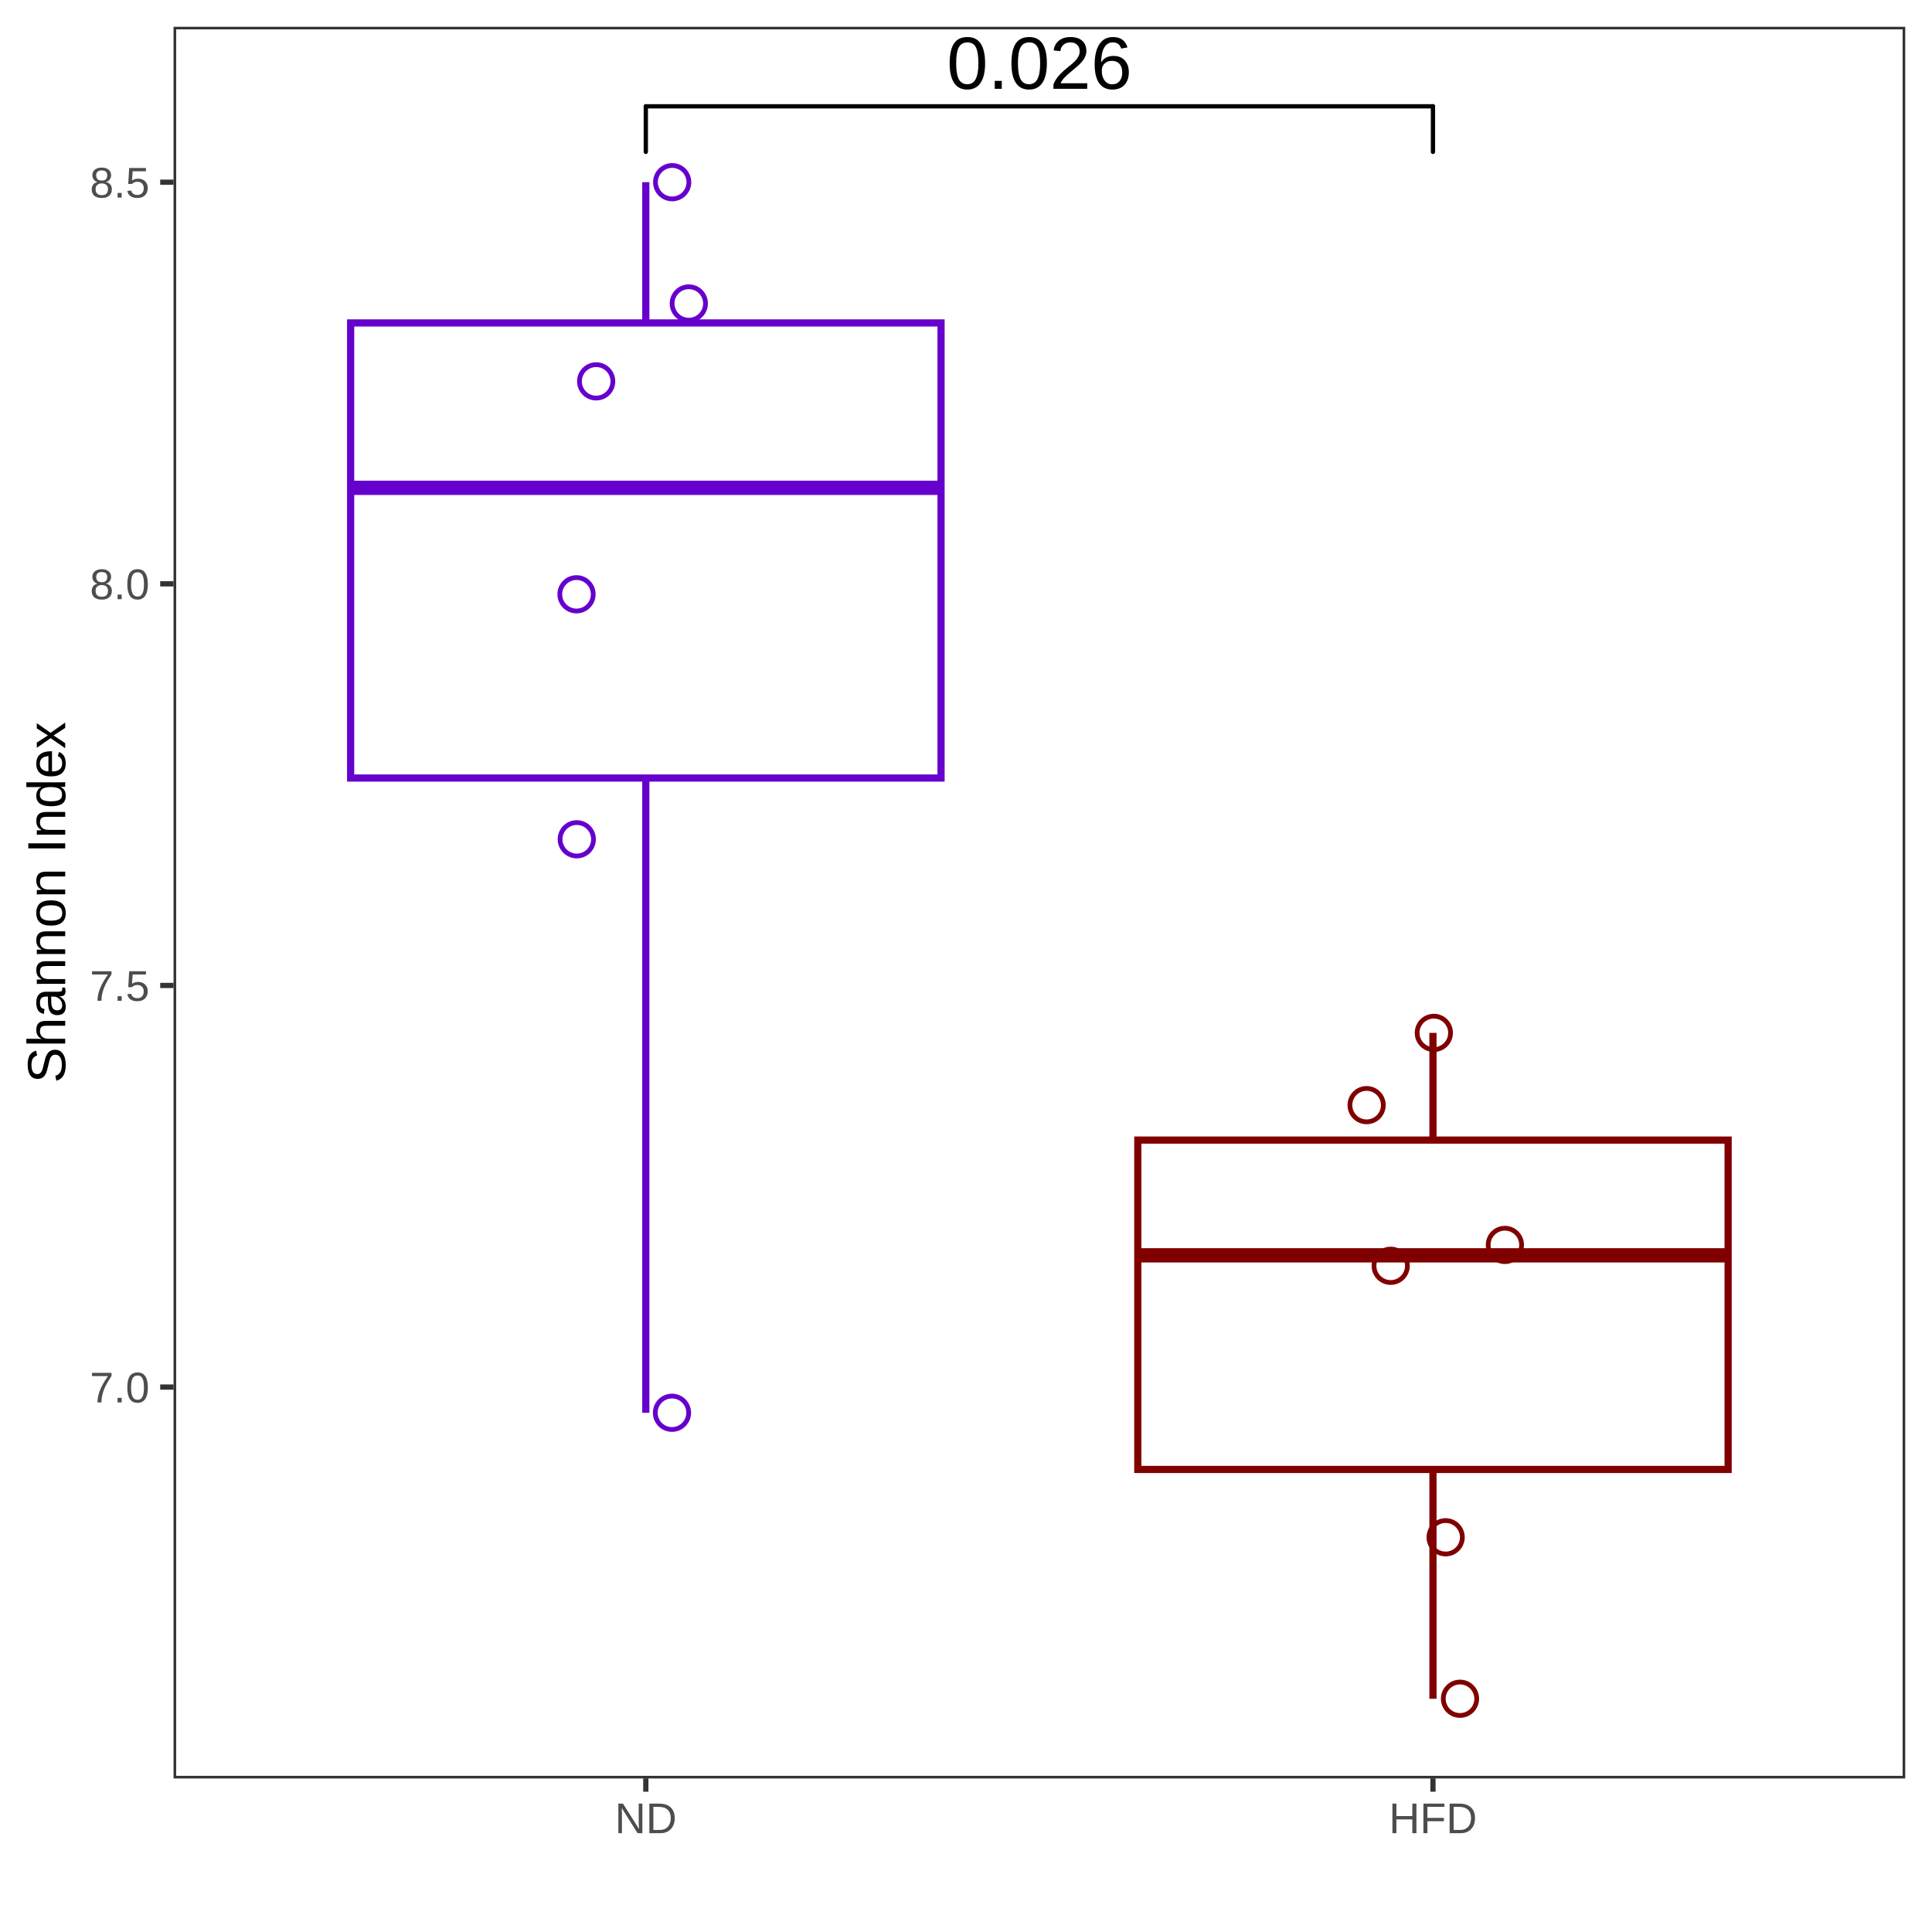
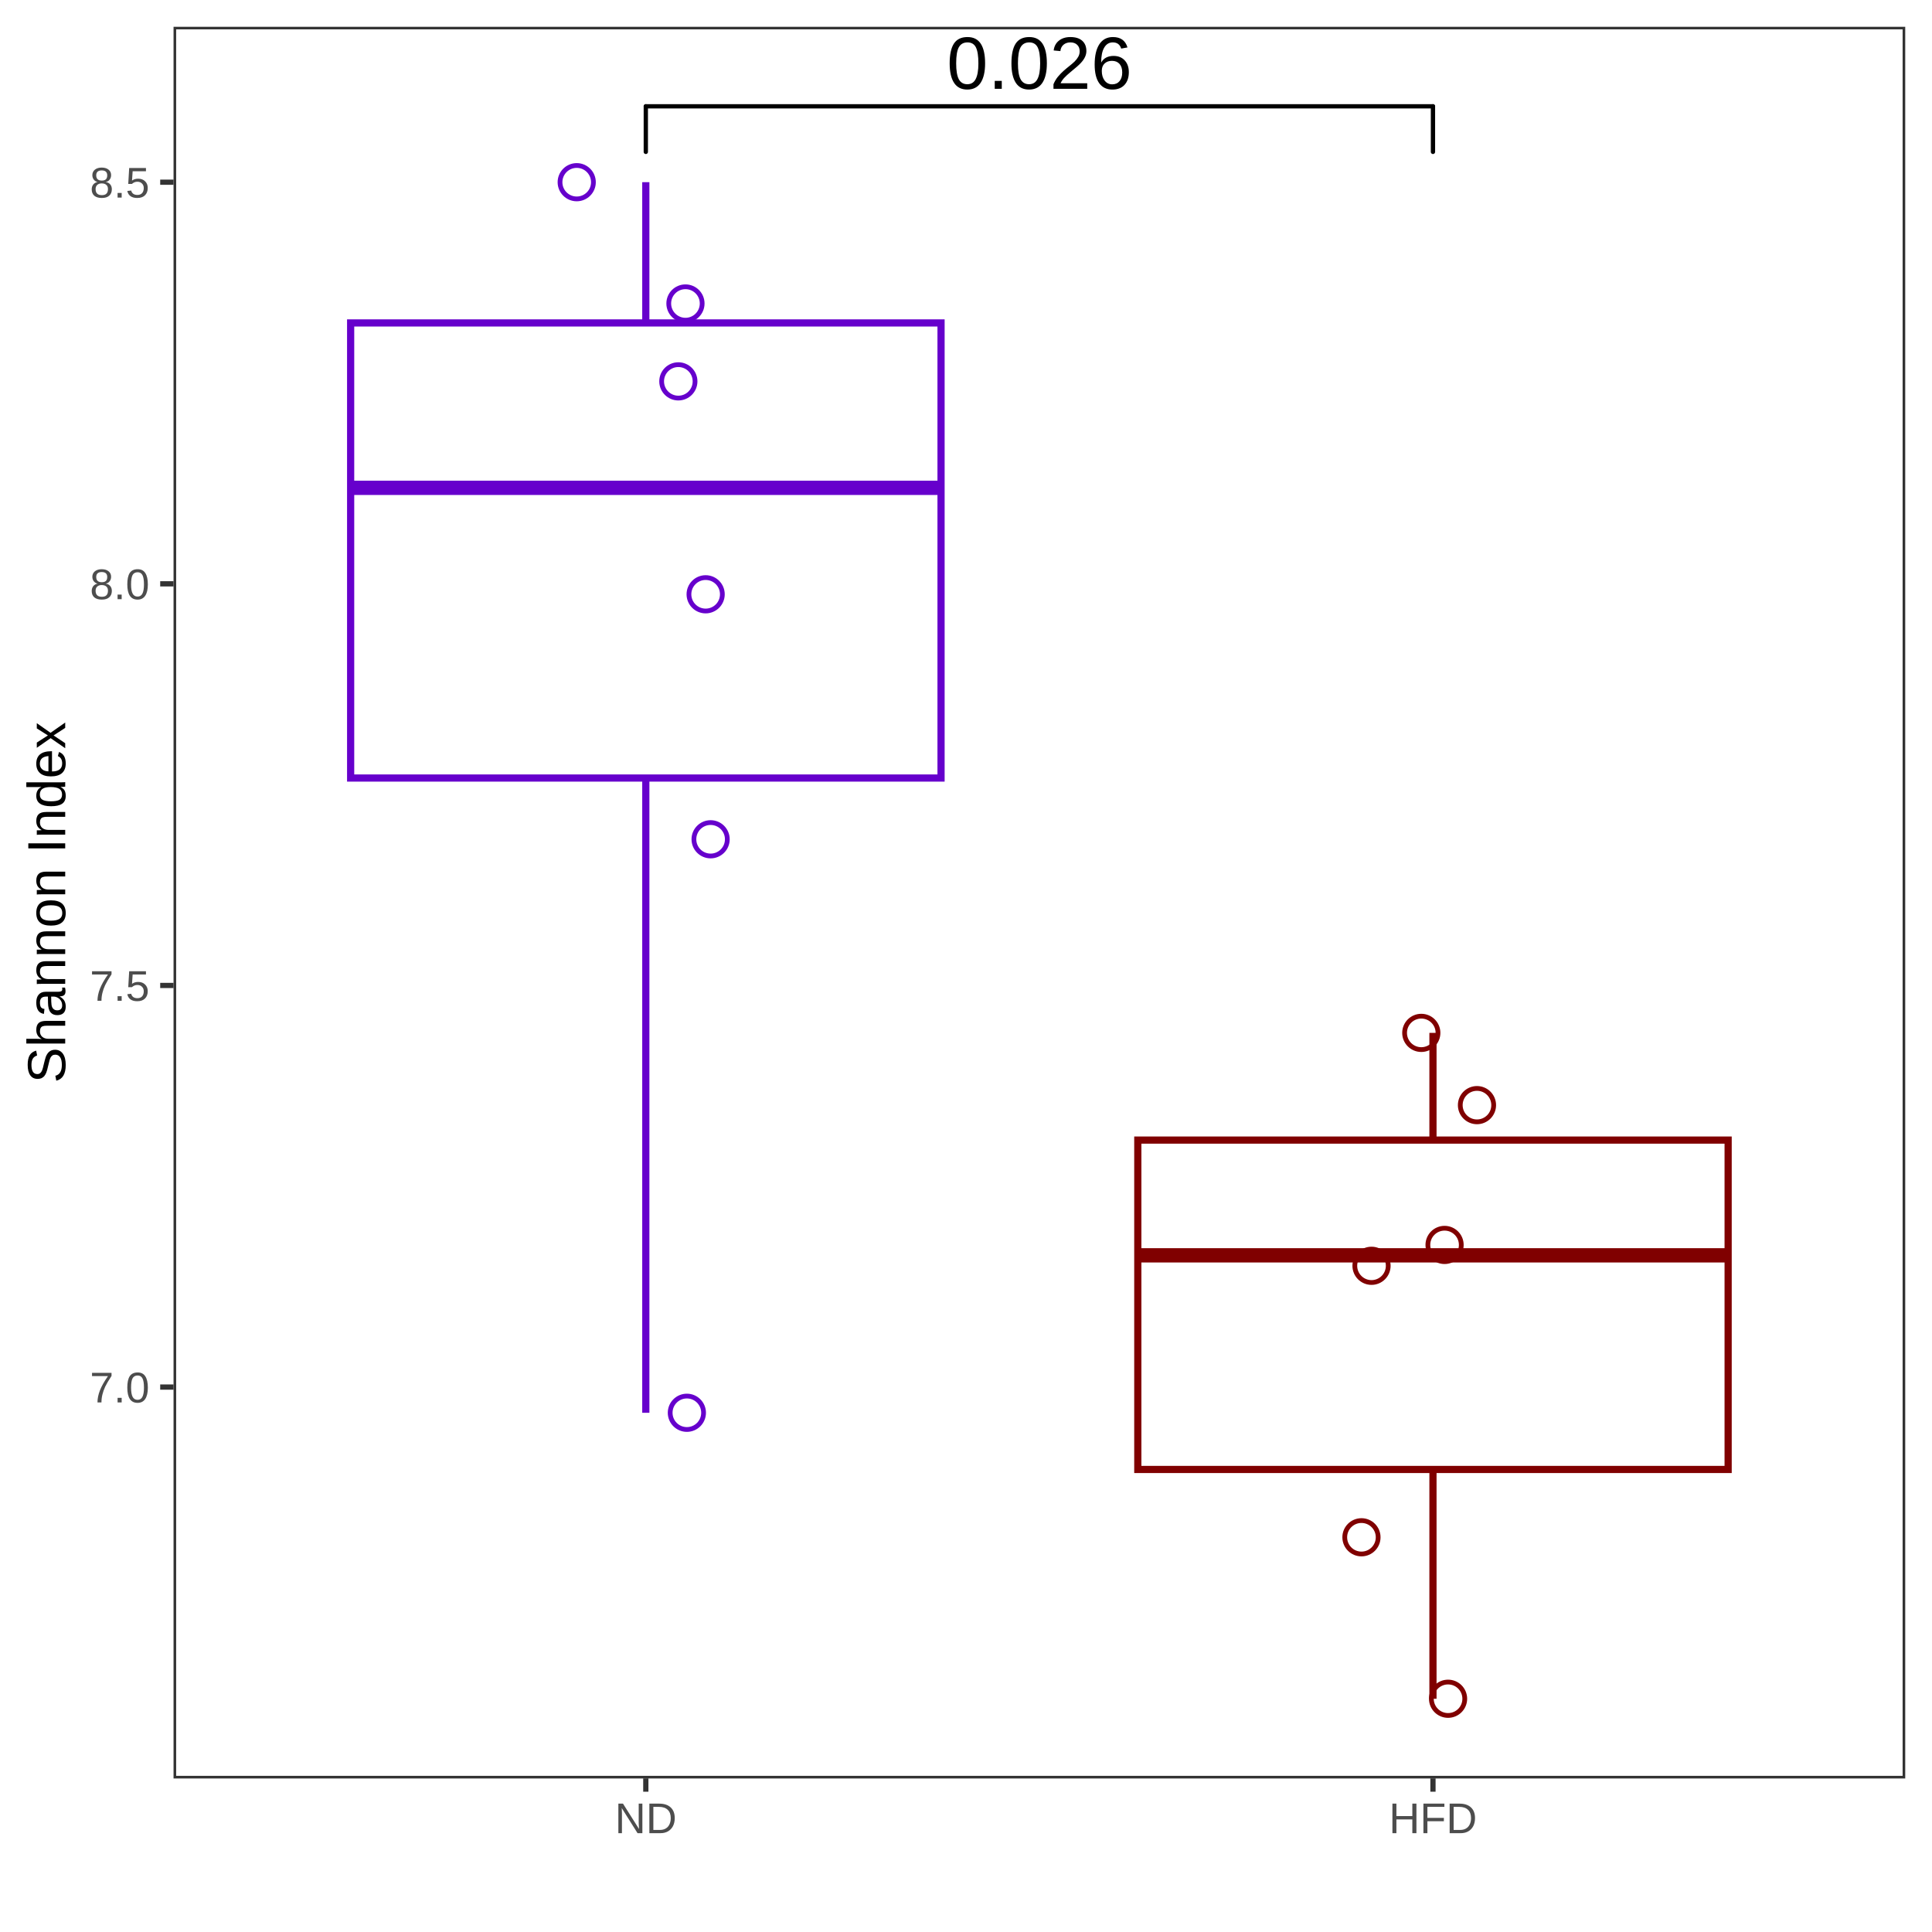
<svg xmlns="http://www.w3.org/2000/svg" class="svglite" width="288.00pt" height="288.00pt" viewBox="0 0 288.00 288.00">
  <defs>
    <style type="text/css">
    .svglite line, .svglite polyline, .svglite polygon, .svglite path, .svglite rect, .svglite circle {
      fill: none;
      stroke: #000000;
      stroke-linecap: round;
      stroke-linejoin: round;
      stroke-miterlimit: 10.00;
    }
    .svglite text {
      white-space: pre;
    }
  </style>
  </defs>
  <rect width="100%" height="100%" style="stroke: none; fill: #FFFFFF;" />
  <defs>
    <clipPath id="cpMC4wMHwyODguMDB8MC4wMHwyODguMDA=">
      <rect x="0.00" y="0.00" width="288.00" height="288.00" />
    </clipPath>
  </defs>
  <g clip-path="url(#cpMC4wMHwyODguMDB8MC4wMHwyODguMDA=)">
    <rect x="0" y="0.00" width="288.00" height="288.00" style="stroke-width: 0.78; stroke: #FFFFFF; fill: #FFFFFF;" />
  </g>
  <defs>
    <clipPath id="cpMjUuODd8Mjg0LjAxfDMuOTl8MjY1LjEw">
      <rect x="25.87" y="3.99" width="258.14" height="261.12" />
    </clipPath>
  </defs>
  <g clip-path="url(#cpMjUuODd8Mjg0LjAxfDMuOTl8MjY1LjEw)">
    <rect x="25.87" y="3.99" width="258.14" height="261.12" style="stroke-width: 0.78; stroke: none; fill: #FFFFFF;" />
    <line x1="96.27" y1="48.14" x2="96.27" y2="27.16" style="stroke-width: 1.07; stroke: #6600CC; stroke-linecap: butt;" />
    <line x1="96.27" y1="115.98" x2="96.27" y2="210.60" style="stroke-width: 1.07; stroke: #6600CC; stroke-linecap: butt;" />
    <polygon points="52.27,48.14 52.27,115.98 140.28,115.98 140.28,48.14 52.27,48.14 " style="stroke-width: 1.07; stroke: #6600CC; stroke-linecap: butt; stroke-linejoin: miter; fill: #FFFFFF;" />
    <line x1="52.27" y1="72.72" x2="140.28" y2="72.72" style="stroke-width: 2.13; stroke: #6600CC; stroke-linecap: butt; stroke-linejoin: miter;" />
    <line x1="213.61" y1="169.95" x2="213.61" y2="153.97" style="stroke-width: 1.07; stroke: #800000; stroke-linecap: butt;" />
    <line x1="213.61" y1="219.05" x2="213.61" y2="253.23" style="stroke-width: 1.07; stroke: #800000; stroke-linecap: butt;" />
    <polygon points="169.61,169.95 169.61,219.05 257.61,219.05 257.61,169.95 169.61,169.95 " style="stroke-width: 1.07; stroke: #800000; stroke-linecap: butt; stroke-linejoin: miter; fill: #FFFFFF;" />
    <line x1="169.61" y1="187.13" x2="257.61" y2="187.13" style="stroke-width: 2.13; stroke: #800000; stroke-linecap: butt; stroke-linejoin: miter;" />
-     <circle cx="203.72" cy="164.74" r="2.49" style="stroke-width: 0.71; stroke: #800000;" />
-     <circle cx="224.33" cy="185.58" r="2.49" style="stroke-width: 0.71; stroke: #800000;" />
-     <circle cx="217.64" cy="253.23" r="2.49" style="stroke-width: 0.71; stroke: #800000;" />
-     <circle cx="85.94" cy="88.59" r="2.49" style="stroke-width: 0.71; stroke: #6600CC;" />
-     <circle cx="85.98" cy="125.11" r="2.49" style="stroke-width: 0.71; stroke: #6600CC;" />
-     <circle cx="213.74" cy="153.97" r="2.49" style="stroke-width: 0.71; stroke: #800000;" />
-     <circle cx="100.20" cy="27.16" r="2.49" style="stroke-width: 0.71; stroke: #6600CC;" />
-     <circle cx="102.68" cy="45.24" r="2.49" style="stroke-width: 0.71; stroke: #6600CC;" />
-     <circle cx="88.87" cy="56.85" r="2.49" style="stroke-width: 0.71; stroke: #6600CC;" />
-     <circle cx="215.50" cy="229.16" r="2.49" style="stroke-width: 0.71; stroke: #800000;" />
-     <circle cx="207.31" cy="188.69" r="2.49" style="stroke-width: 0.71; stroke: #800000;" />
-     <circle cx="100.17" cy="210.60" r="2.49" style="stroke-width: 0.71; stroke: #6600CC;" />
+     <circle cx="220.17" cy="164.74" r="2.49" style="stroke-width: 0.71; stroke: #800000;" />
+     <circle cx="215.34" cy="185.58" r="2.49" style="stroke-width: 0.71; stroke: #800000;" />
+     <circle cx="215.86" cy="253.23" r="2.49" style="stroke-width: 0.71; stroke: #800000;" />
+     <circle cx="105.19" cy="88.59" r="2.49" style="stroke-width: 0.71; stroke: #6600CC;" />
+     <circle cx="105.93" cy="125.11" r="2.49" style="stroke-width: 0.71; stroke: #6600CC;" />
+     <circle cx="211.87" cy="153.97" r="2.49" style="stroke-width: 0.71; stroke: #800000;" />
+     <circle cx="85.97" cy="27.16" r="2.49" style="stroke-width: 0.71; stroke: #6600CC;" />
+     <circle cx="102.18" cy="45.24" r="2.49" style="stroke-width: 0.71; stroke: #6600CC;" />
+     <circle cx="101.12" cy="56.85" r="2.49" style="stroke-width: 0.71; stroke: #6600CC;" />
+     <circle cx="202.95" cy="229.16" r="2.49" style="stroke-width: 0.71; stroke: #800000;" />
+     <circle cx="204.45" cy="188.69" r="2.49" style="stroke-width: 0.71; stroke: #800000;" />
+     <circle cx="102.39" cy="210.60" r="2.49" style="stroke-width: 0.71; stroke: #6600CC;" />
    <text x="154.94" y="13.24" text-anchor="middle" style="font-size: 11.04px; font-family: &quot;Arial&quot;;" textLength="27.60px" lengthAdjust="spacingAndGlyphs">0.026</text>
    <line x1="213.61" y1="22.64" x2="213.61" y2="15.85" style="stroke-width: 0.64;" />
    <line x1="213.61" y1="15.85" x2="96.27" y2="15.85" style="stroke-width: 0.64;" />
    <line x1="96.27" y1="15.85" x2="96.27" y2="22.64" style="stroke-width: 0.64;" />
    <rect x="25.87" y="3.99" width="258.14" height="261.12" style="stroke-width: 0.78; stroke: #333333;" />
  </g>
  <g clip-path="url(#cpMC4wMHwyODguMDB8MC4wMHwyODguMDA=)">
    <text x="22.29" y="209.06" text-anchor="end" style="font-size: 6.40px;fill: #4D4D4D; font-family: &quot;Arial&quot;;" textLength="8.89px" lengthAdjust="spacingAndGlyphs">7.0</text>
    <text x="22.29" y="149.19" text-anchor="end" style="font-size: 6.40px;fill: #4D4D4D; font-family: &quot;Arial&quot;;" textLength="8.89px" lengthAdjust="spacingAndGlyphs">7.5</text>
    <text x="22.29" y="89.32" text-anchor="end" style="font-size: 6.40px;fill: #4D4D4D; font-family: &quot;Arial&quot;;" textLength="8.89px" lengthAdjust="spacingAndGlyphs">8.0</text>
    <text x="22.29" y="29.45" text-anchor="end" style="font-size: 6.40px;fill: #4D4D4D; font-family: &quot;Arial&quot;;" textLength="8.89px" lengthAdjust="spacingAndGlyphs">8.5</text>
    <polyline points="23.88,206.77 25.87,206.77 " style="stroke-width: 0.78; stroke: #333333; stroke-linecap: butt;" />
    <polyline points="23.88,146.90 25.87,146.90 " style="stroke-width: 0.78; stroke: #333333; stroke-linecap: butt;" />
    <polyline points="23.88,87.03 25.87,87.03 " style="stroke-width: 0.78; stroke: #333333; stroke-linecap: butt;" />
    <polyline points="23.88,27.16 25.87,27.16 " style="stroke-width: 0.78; stroke: #333333; stroke-linecap: butt;" />
    <polyline points="96.27,267.09 96.27,265.10 " style="stroke-width: 0.78; stroke: #333333; stroke-linecap: butt;" />
    <polyline points="213.61,267.09 213.61,265.10 " style="stroke-width: 0.78; stroke: #333333; stroke-linecap: butt;" />
    <text x="96.27" y="273.27" text-anchor="middle" style="font-size: 6.40px;fill: #4D4D4D; font-family: &quot;Arial&quot;;" textLength="9.23px" lengthAdjust="spacingAndGlyphs">ND</text>
    <text x="213.61" y="273.27" text-anchor="middle" style="font-size: 6.40px;fill: #4D4D4D; font-family: &quot;Arial&quot;;" textLength="13.13px" lengthAdjust="spacingAndGlyphs">HFD</text>
    <text transform="translate(9.72,134.54) rotate(-90)" text-anchor="middle" style="font-size: 8.00px; font-family: &quot;Arial&quot;;" textLength="53.83px" lengthAdjust="spacingAndGlyphs">Shannon Index</text>
  </g>
</svg>
